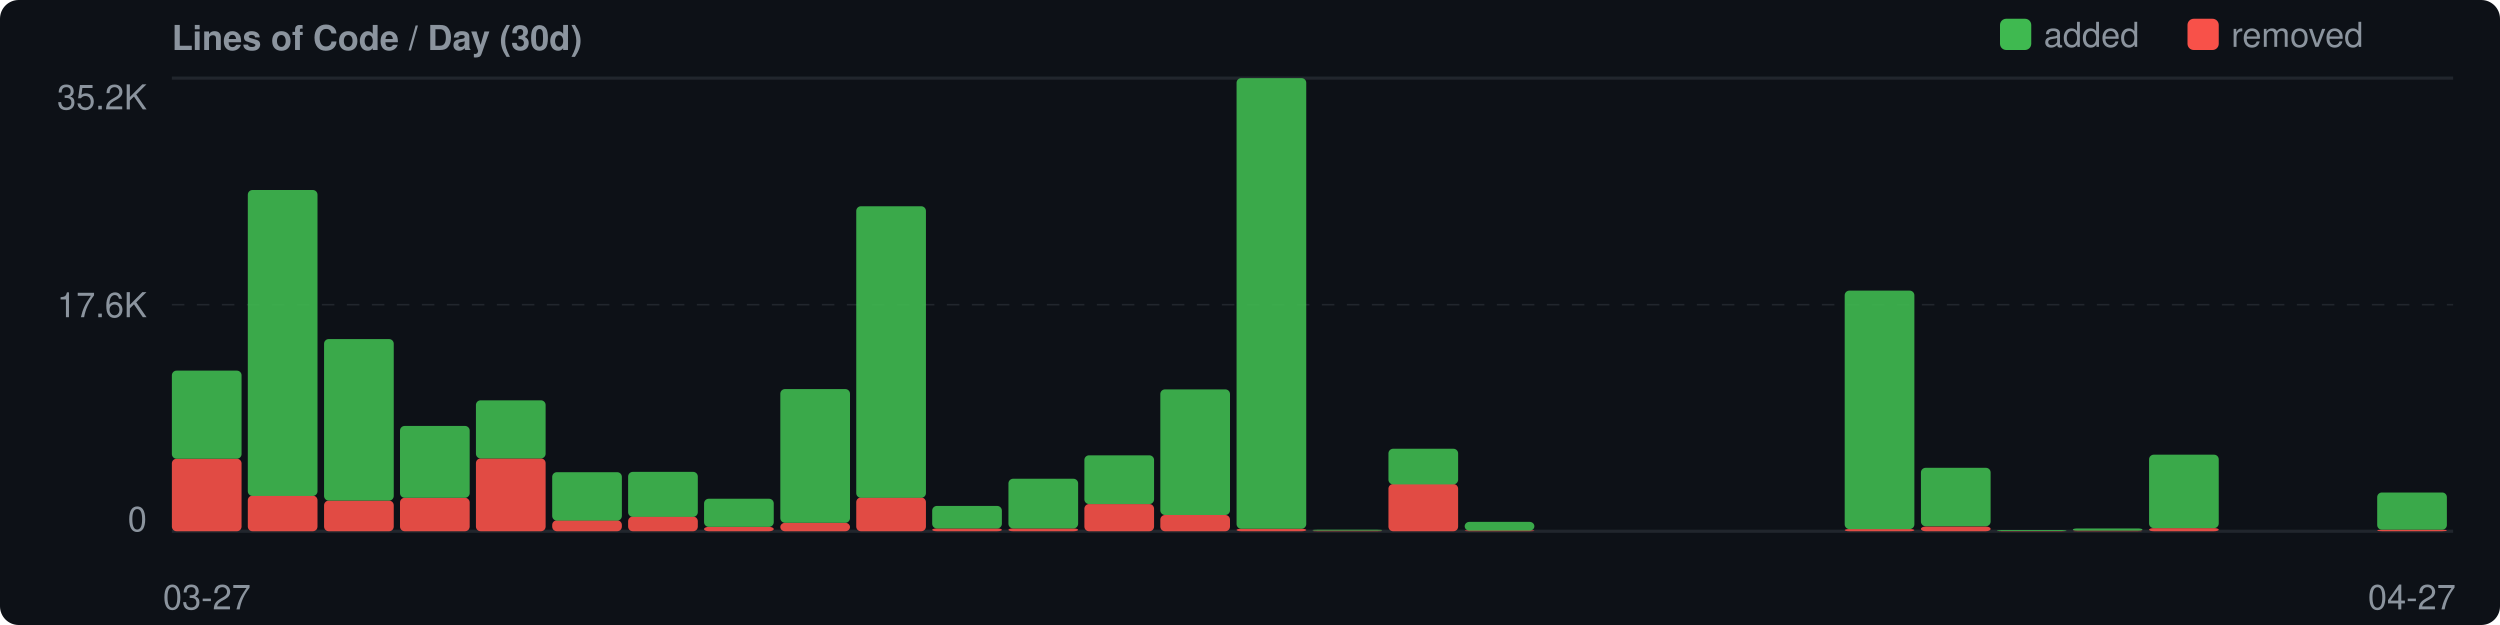
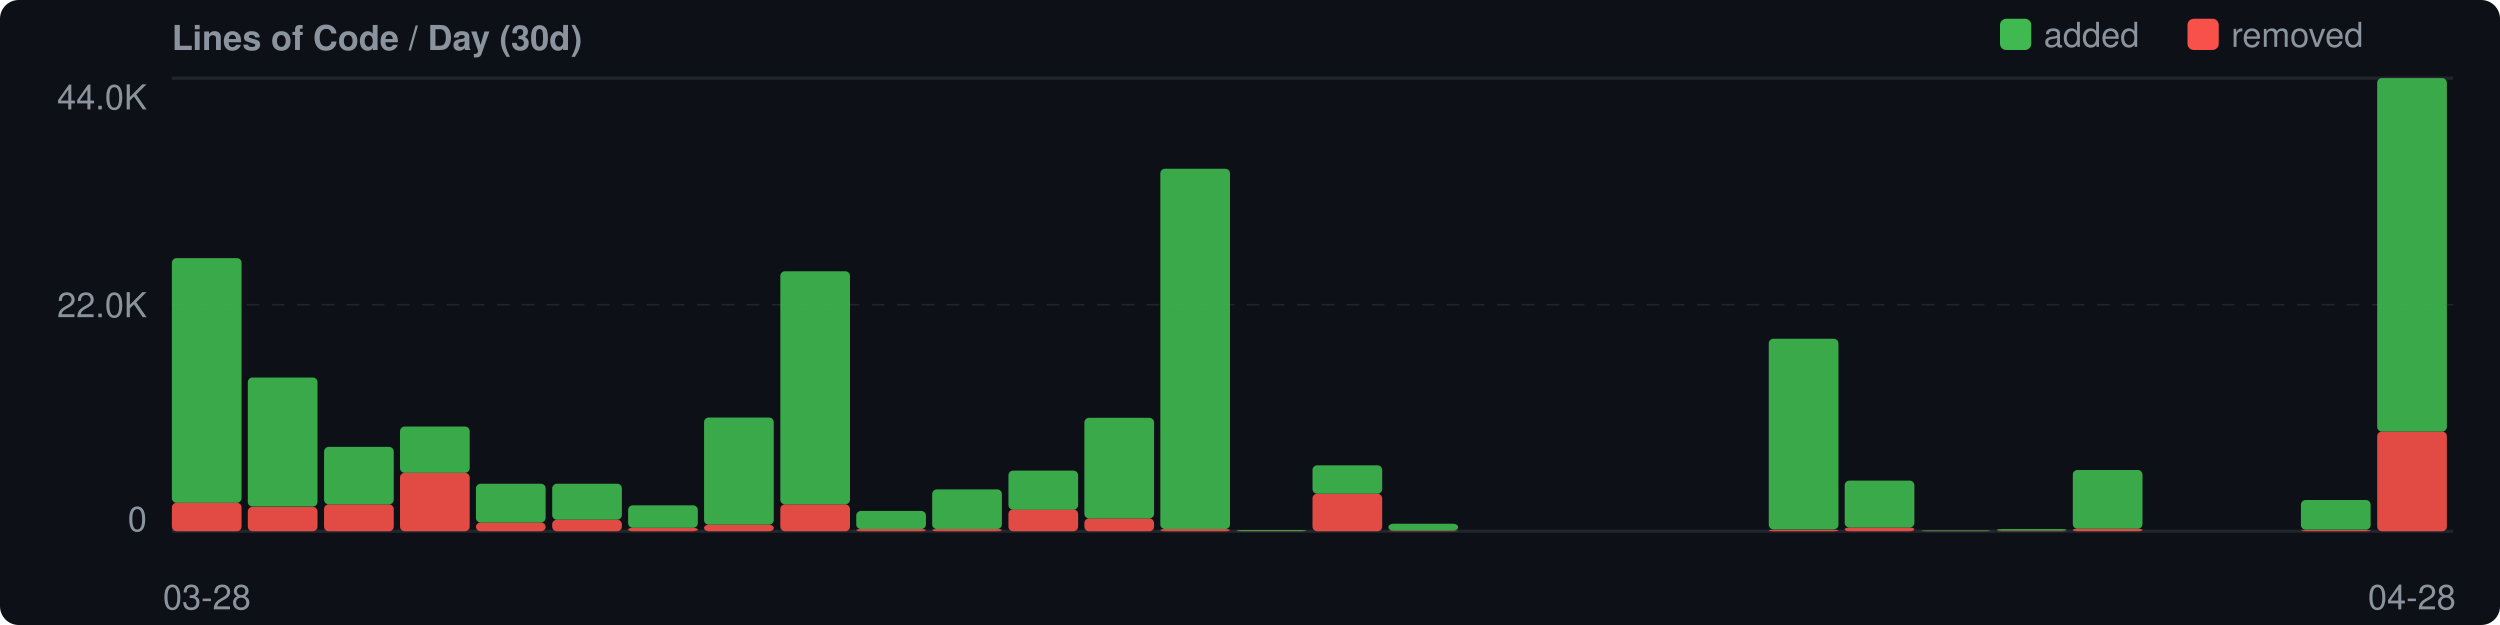
<svg xmlns="http://www.w3.org/2000/svg" width="800" height="200" viewBox="0 0 800 200">
  <rect width="800" height="200" fill="#0d1117" rx="6" />
  <style>text { font-family: system-ui, -apple-system, 'Segoe UI', Helvetica, Arial, sans-serif; fill: #8b949e; font-size: 11px; }</style>
  <text x="55" y="16" fill="#c9d1d9" font-size="13" font-weight="600">Lines of Code / Day (30d)</text>
  <rect x="640" y="6" width="10" height="10" fill="#3fb950" rx="2" />
  <text x="654" y="15" font-size="10" fill="#c9d1d9">added</text>
  <rect x="700" y="6" width="10" height="10" fill="#f85149" rx="2" />
  <text x="714" y="15" font-size="10" fill="#c9d1d9">removed</text>
-   <text x="47" y="35" text-anchor="end" font-size="10">35.2K</text>
+   <text x="47" y="35" text-anchor="end" font-size="10">44.0K</text>
  <text x="47" y="170" text-anchor="end" font-size="10">0</text>
  <line x1="55" y1="25" x2="785" y2="25" stroke="#21262d" stroke-width="1" />
  <line x1="55" y1="170" x2="785" y2="170" stroke="#21262d" stroke-width="1" />
  <line x1="55" y1="97.5" x2="785" y2="97.5" stroke="#21262d" stroke-width="0.5" stroke-dasharray="4,4" />
-   <text x="47" y="101.5" text-anchor="end" font-size="10">17.6K</text>
-   <rect x="55.0" y="146.8" width="22.3" height="23.2" fill="#f85149" rx="1.5" opacity="0.9" />
-   <rect x="55.0" y="118.6" width="22.3" height="28.2" fill="#3fb950" rx="1.5" opacity="0.9" />
-   <text x="66.2" y="195" text-anchor="middle" font-size="10">03-27</text>
-   <rect x="79.3" y="158.6" width="22.3" height="11.4" fill="#f85149" rx="1.5" opacity="0.9" />
-   <rect x="79.3" y="60.8" width="22.3" height="97.9" fill="#3fb950" rx="1.5" opacity="0.9" />
-   <rect x="103.7" y="160.2" width="22.3" height="9.8" fill="#f85149" rx="1.5" opacity="0.9" />
-   <rect x="103.7" y="108.5" width="22.3" height="51.7" fill="#3fb950" rx="1.5" opacity="0.9" />
-   <rect x="128.0" y="159.3" width="22.3" height="10.7" fill="#f85149" rx="1.5" opacity="0.9" />
-   <rect x="128.0" y="136.3" width="22.3" height="23.0" fill="#3fb950" rx="1.5" opacity="0.9" />
-   <rect x="152.3" y="146.7" width="22.3" height="23.3" fill="#f85149" rx="1.5" opacity="0.9" />
-   <rect x="152.3" y="128.1" width="22.3" height="18.6" fill="#3fb950" rx="1.5" opacity="0.9" />
-   <rect x="176.7" y="166.5" width="22.3" height="3.5" fill="#f85149" rx="1.5" opacity="0.9" />
-   <rect x="176.7" y="151.1" width="22.3" height="15.5" fill="#3fb950" rx="1.5" opacity="0.9" />
-   <rect x="201.0" y="165.3" width="22.3" height="4.7" fill="#f85149" rx="1.5" opacity="0.9" />
-   <rect x="201.0" y="151.0" width="22.3" height="14.4" fill="#3fb950" rx="1.5" opacity="0.9" />
-   <rect x="225.3" y="168.6" width="22.3" height="1.4" fill="#f85149" rx="1.5" opacity="0.9" />
-   <rect x="225.3" y="159.6" width="22.3" height="9.0" fill="#3fb950" rx="1.5" opacity="0.9" />
-   <rect x="249.7" y="167.3" width="22.3" height="2.7" fill="#f85149" rx="1.5" opacity="0.9" />
-   <rect x="249.7" y="124.5" width="22.3" height="42.8" fill="#3fb950" rx="1.5" opacity="0.9" />
-   <rect x="274.0" y="159.2" width="22.3" height="10.8" fill="#f85149" rx="1.5" opacity="0.9" />
-   <rect x="274.0" y="66.0" width="22.3" height="93.3" fill="#3fb950" rx="1.5" opacity="0.9" />
-   <rect x="298.3" y="169.1" width="22.3" height="0.9" fill="#f85149" rx="1.5" opacity="0.9" />
-   <rect x="298.3" y="161.9" width="22.3" height="7.2" fill="#3fb950" rx="1.5" opacity="0.9" />
-   <rect x="322.7" y="169.1" width="22.3" height="0.9" fill="#f85149" rx="1.5" opacity="0.9" />
-   <rect x="322.7" y="153.2" width="22.3" height="15.9" fill="#3fb950" rx="1.5" opacity="0.9" />
-   <rect x="347.0" y="161.3" width="22.3" height="8.7" fill="#f85149" rx="1.5" opacity="0.9" />
-   <rect x="347.0" y="145.7" width="22.3" height="15.6" fill="#3fb950" rx="1.5" opacity="0.9" />
-   <rect x="371.3" y="164.8" width="22.3" height="5.2" fill="#f85149" rx="1.5" opacity="0.9" />
-   <rect x="371.3" y="124.6" width="22.3" height="40.2" fill="#3fb950" rx="1.5" opacity="0.9" />
-   <rect x="395.7" y="169.2" width="22.3" height="0.8" fill="#f85149" rx="1.5" opacity="0.9" />
-   <rect x="395.7" y="25.0" width="22.3" height="144.2" fill="#3fb950" rx="1.5" opacity="0.9" />
-   <rect x="420.0" y="169.8" width="22.3" height="0.2" fill="#f85149" rx="1.5" opacity="0.9" />
-   <rect x="420.0" y="169.5" width="22.3" height="0.3" fill="#3fb950" rx="1.5" opacity="0.9" />
-   <rect x="444.3" y="154.9" width="22.3" height="15.1" fill="#f85149" rx="1.5" opacity="0.9" />
-   <rect x="444.3" y="143.6" width="22.3" height="11.4" fill="#3fb950" rx="1.5" opacity="0.9" />
-   <rect x="468.7" y="169.7" width="22.3" height="0.3" fill="#f85149" rx="1.5" opacity="0.9" />
-   <rect x="468.7" y="167.0" width="22.3" height="2.8" fill="#3fb950" rx="1.5" opacity="0.9" />
-   <rect x="541.7" y="170.0" width="22.3" height="0.0" fill="#f85149" rx="1.5" opacity="0.9" />
-   <rect x="541.7" y="169.9" width="22.3" height="0.0" fill="#3fb950" rx="1.5" opacity="0.9" />
-   <rect x="590.3" y="169.3" width="22.3" height="0.7" fill="#f85149" rx="1.5" opacity="0.9" />
-   <rect x="590.3" y="93.0" width="22.3" height="76.3" fill="#3fb950" rx="1.5" opacity="0.9" />
-   <rect x="614.7" y="168.5" width="22.3" height="1.5" fill="#f85149" rx="1.5" opacity="0.9" />
-   <rect x="614.7" y="149.7" width="22.3" height="18.7" fill="#3fb950" rx="1.5" opacity="0.9" />
-   <rect x="639.0" y="169.9" width="22.3" height="0.1" fill="#f85149" rx="1.5" opacity="0.9" />
-   <rect x="639.0" y="169.6" width="22.3" height="0.3" fill="#3fb950" rx="1.5" opacity="0.9" />
-   <rect x="663.3" y="169.8" width="22.3" height="0.2" fill="#f85149" rx="1.5" opacity="0.9" />
-   <rect x="663.3" y="169.1" width="22.3" height="0.7" fill="#3fb950" rx="1.5" opacity="0.9" />
-   <rect x="687.7" y="169.0" width="22.3" height="1.0" fill="#f85149" rx="1.5" opacity="0.9" />
-   <rect x="687.7" y="145.5" width="22.3" height="23.5" fill="#3fb950" rx="1.5" opacity="0.9" />
-   <rect x="760.7" y="169.5" width="22.3" height="0.5" fill="#f85149" rx="1.5" opacity="0.9" />
-   <rect x="760.7" y="157.6" width="22.3" height="11.9" fill="#3fb950" rx="1.5" opacity="0.9" />
-   <text x="771.8" y="195" text-anchor="middle" font-size="10">04-27</text>
+   <text x="47" y="101.5" text-anchor="end" font-size="10">22.0K</text>
+   <rect x="55.0" y="160.9" width="22.3" height="9.1" fill="#f85149" rx="1.5" opacity="0.9" />
+   <rect x="55.0" y="82.6" width="22.3" height="78.3" fill="#3fb950" rx="1.5" opacity="0.9" />
+   <text x="66.2" y="195" text-anchor="middle" font-size="10">03-28</text>
+   <rect x="79.3" y="162.2" width="22.3" height="7.8" fill="#f85149" rx="1.5" opacity="0.9" />
+   <rect x="79.3" y="120.8" width="22.3" height="41.3" fill="#3fb950" rx="1.5" opacity="0.9" />
+   <rect x="103.7" y="161.4" width="22.3" height="8.6" fill="#f85149" rx="1.5" opacity="0.9" />
+   <rect x="103.7" y="143.0" width="22.3" height="18.4" fill="#3fb950" rx="1.5" opacity="0.9" />
+   <rect x="128.0" y="151.3" width="22.3" height="18.7" fill="#f85149" rx="1.5" opacity="0.9" />
+   <rect x="128.0" y="136.5" width="22.3" height="14.8" fill="#3fb950" rx="1.5" opacity="0.9" />
+   <rect x="152.3" y="167.2" width="22.3" height="2.8" fill="#f85149" rx="1.5" opacity="0.9" />
+   <rect x="152.3" y="154.8" width="22.3" height="12.4" fill="#3fb950" rx="1.5" opacity="0.9" />
+   <rect x="176.7" y="166.3" width="22.3" height="3.7" fill="#f85149" rx="1.5" opacity="0.9" />
+   <rect x="176.7" y="154.8" width="22.3" height="11.5" fill="#3fb950" rx="1.5" opacity="0.9" />
+   <rect x="201.0" y="168.9" width="22.3" height="1.1" fill="#f85149" rx="1.5" opacity="0.9" />
+   <rect x="201.0" y="161.7" width="22.3" height="7.2" fill="#3fb950" rx="1.5" opacity="0.9" />
+   <rect x="225.3" y="167.9" width="22.3" height="2.1" fill="#f85149" rx="1.5" opacity="0.9" />
+   <rect x="225.3" y="133.6" width="22.3" height="34.3" fill="#3fb950" rx="1.5" opacity="0.9" />
+   <rect x="249.7" y="161.4" width="22.3" height="8.6" fill="#f85149" rx="1.5" opacity="0.9" />
+   <rect x="249.7" y="86.8" width="22.3" height="74.6" fill="#3fb950" rx="1.5" opacity="0.9" />
+   <rect x="274.0" y="169.3" width="22.3" height="0.7" fill="#f85149" rx="1.5" opacity="0.9" />
+   <rect x="274.0" y="163.5" width="22.3" height="5.8" fill="#3fb950" rx="1.5" opacity="0.9" />
+   <rect x="298.3" y="169.3" width="22.3" height="0.7" fill="#f85149" rx="1.5" opacity="0.9" />
+   <rect x="298.3" y="156.6" width="22.3" height="12.7" fill="#3fb950" rx="1.5" opacity="0.9" />
+   <rect x="322.7" y="163.0" width="22.3" height="7.0" fill="#f85149" rx="1.5" opacity="0.9" />
+   <rect x="322.7" y="150.6" width="22.3" height="12.5" fill="#3fb950" rx="1.5" opacity="0.9" />
+   <rect x="347.0" y="165.9" width="22.3" height="4.1" fill="#f85149" rx="1.5" opacity="0.9" />
+   <rect x="347.0" y="133.7" width="22.3" height="32.2" fill="#3fb950" rx="1.5" opacity="0.9" />
+   <rect x="371.3" y="169.3" width="22.3" height="0.7" fill="#f85149" rx="1.5" opacity="0.9" />
+   <rect x="371.3" y="54.0" width="22.3" height="115.3" fill="#3fb950" rx="1.5" opacity="0.9" />
+   <rect x="395.7" y="169.9" width="22.3" height="0.1" fill="#f85149" rx="1.5" opacity="0.9" />
+   <rect x="395.7" y="169.6" width="22.3" height="0.3" fill="#3fb950" rx="1.5" opacity="0.9" />
+   <rect x="420.0" y="158.0" width="22.3" height="12.0" fill="#f85149" rx="1.5" opacity="0.9" />
+   <rect x="420.0" y="148.9" width="22.3" height="9.1" fill="#3fb950" rx="1.5" opacity="0.9" />
+   <rect x="444.3" y="169.8" width="22.3" height="0.2" fill="#f85149" rx="1.5" opacity="0.9" />
+   <rect x="444.3" y="167.6" width="22.3" height="2.2" fill="#3fb950" rx="1.5" opacity="0.9" />
+   <rect x="517.3" y="170.0" width="22.3" height="0.0" fill="#f85149" rx="1.5" opacity="0.9" />
+   <rect x="517.3" y="169.9" width="22.3" height="0.0" fill="#3fb950" rx="1.5" opacity="0.9" />
+   <rect x="566.0" y="169.5" width="22.3" height="0.5" fill="#f85149" rx="1.5" opacity="0.9" />
+   <rect x="566.0" y="108.4" width="22.3" height="61.0" fill="#3fb950" rx="1.5" opacity="0.9" />
+   <rect x="590.3" y="168.8" width="22.3" height="1.2" fill="#f85149" rx="1.5" opacity="0.9" />
+   <rect x="590.3" y="153.8" width="22.3" height="15.0" fill="#3fb950" rx="1.5" opacity="0.9" />
+   <rect x="614.7" y="169.9" width="22.3" height="0.1" fill="#f85149" rx="1.5" opacity="0.9" />
+   <rect x="614.7" y="169.7" width="22.3" height="0.2" fill="#3fb950" rx="1.5" opacity="0.9" />
+   <rect x="639.0" y="169.8" width="22.3" height="0.2" fill="#f85149" rx="1.5" opacity="0.9" />
+   <rect x="639.0" y="169.3" width="22.3" height="0.5" fill="#3fb950" rx="1.5" opacity="0.9" />
+   <rect x="663.3" y="169.2" width="22.3" height="0.8" fill="#f85149" rx="1.5" opacity="0.9" />
+   <rect x="663.3" y="150.4" width="22.3" height="18.8" fill="#3fb950" rx="1.5" opacity="0.9" />
+   <rect x="736.3" y="169.6" width="22.3" height="0.4" fill="#f85149" rx="1.5" opacity="0.9" />
+   <rect x="736.3" y="160.0" width="22.3" height="9.5" fill="#3fb950" rx="1.5" opacity="0.9" />
+   <rect x="760.7" y="138.1" width="22.3" height="31.9" fill="#f85149" rx="1.5" opacity="0.9" />
+   <rect x="760.7" y="25.0" width="22.3" height="113.1" fill="#3fb950" rx="1.5" opacity="0.9" />
+   <text x="771.8" y="195" text-anchor="middle" font-size="10">04-28</text>
</svg>
